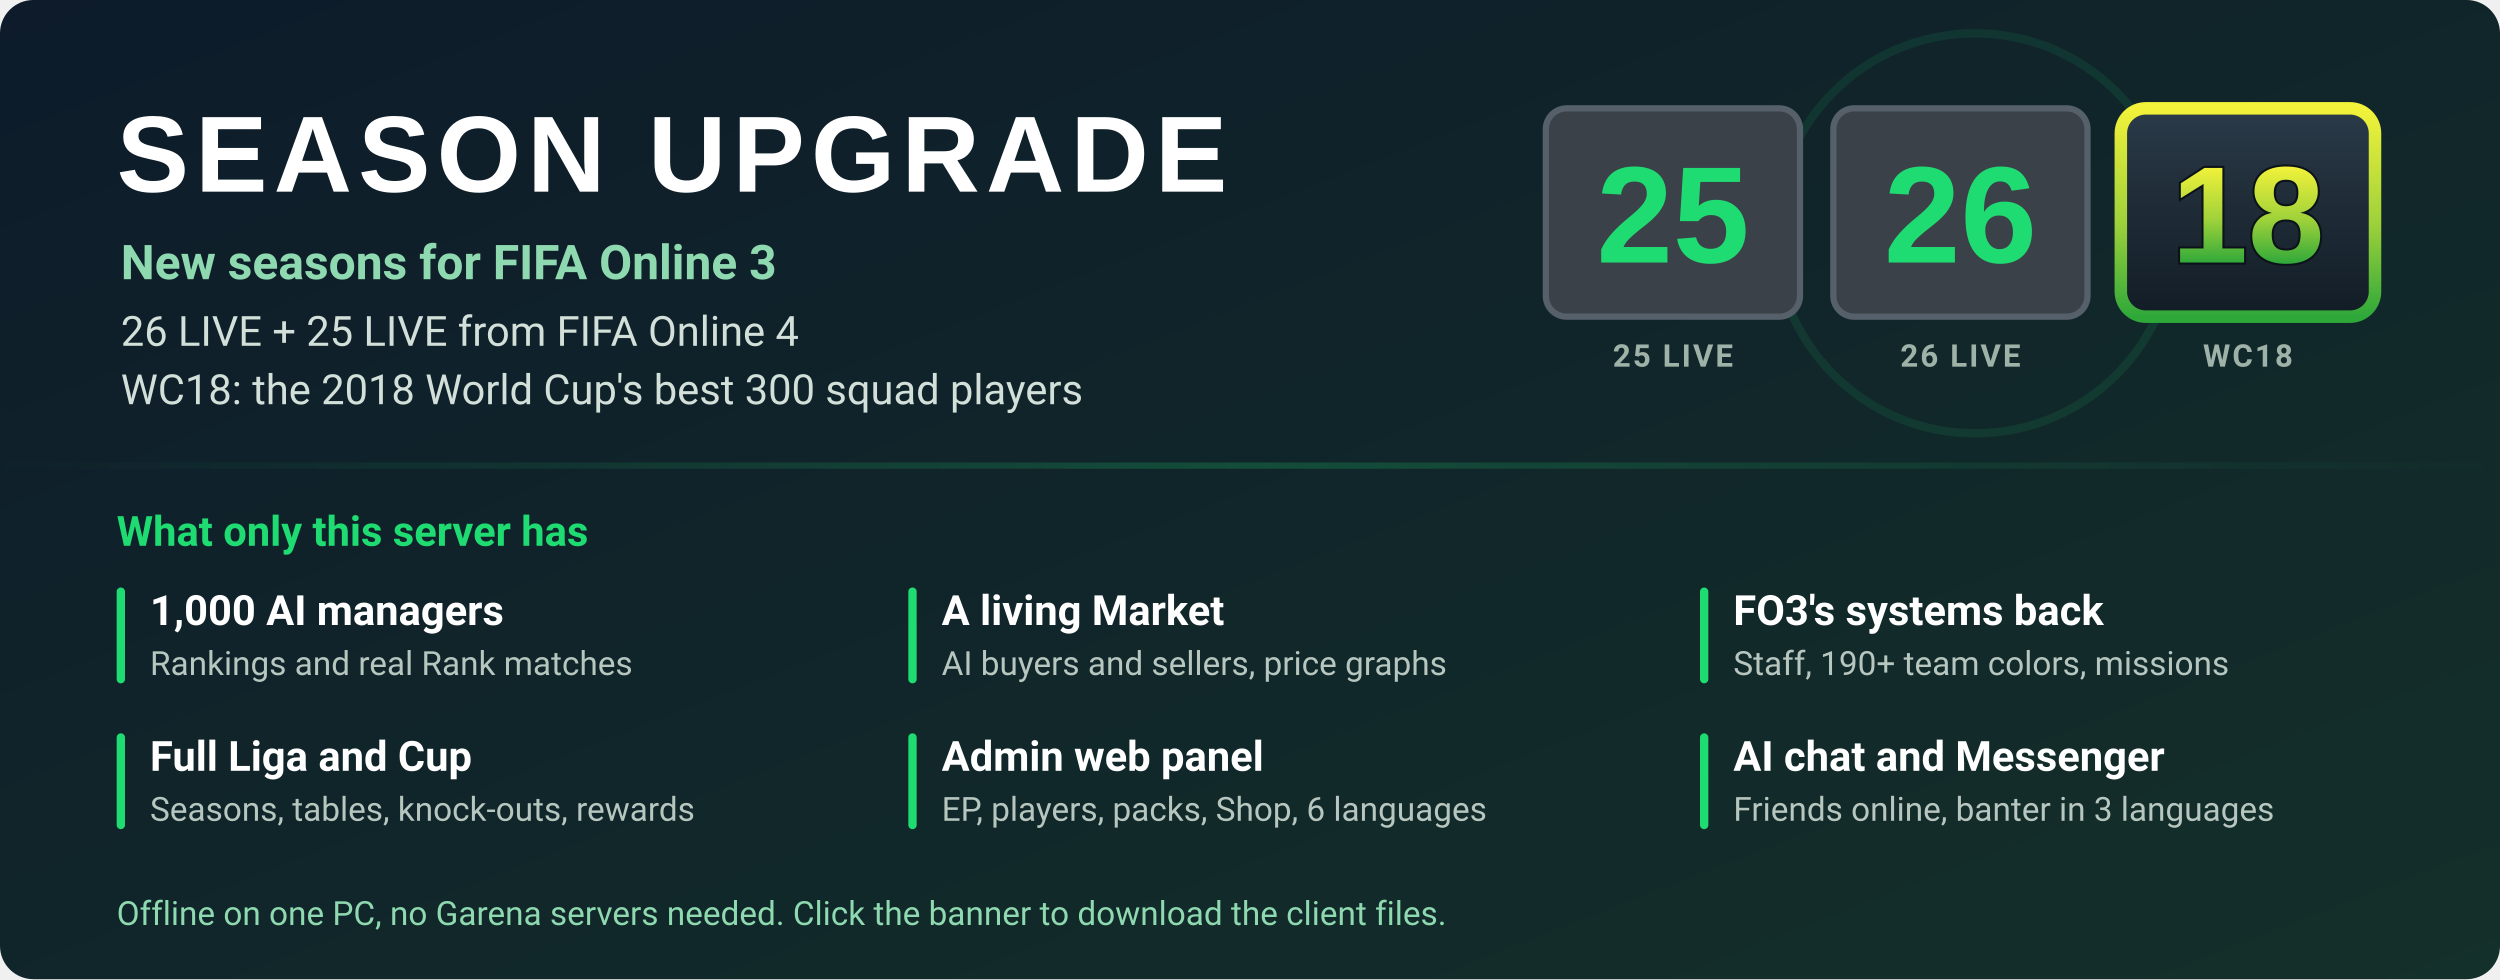
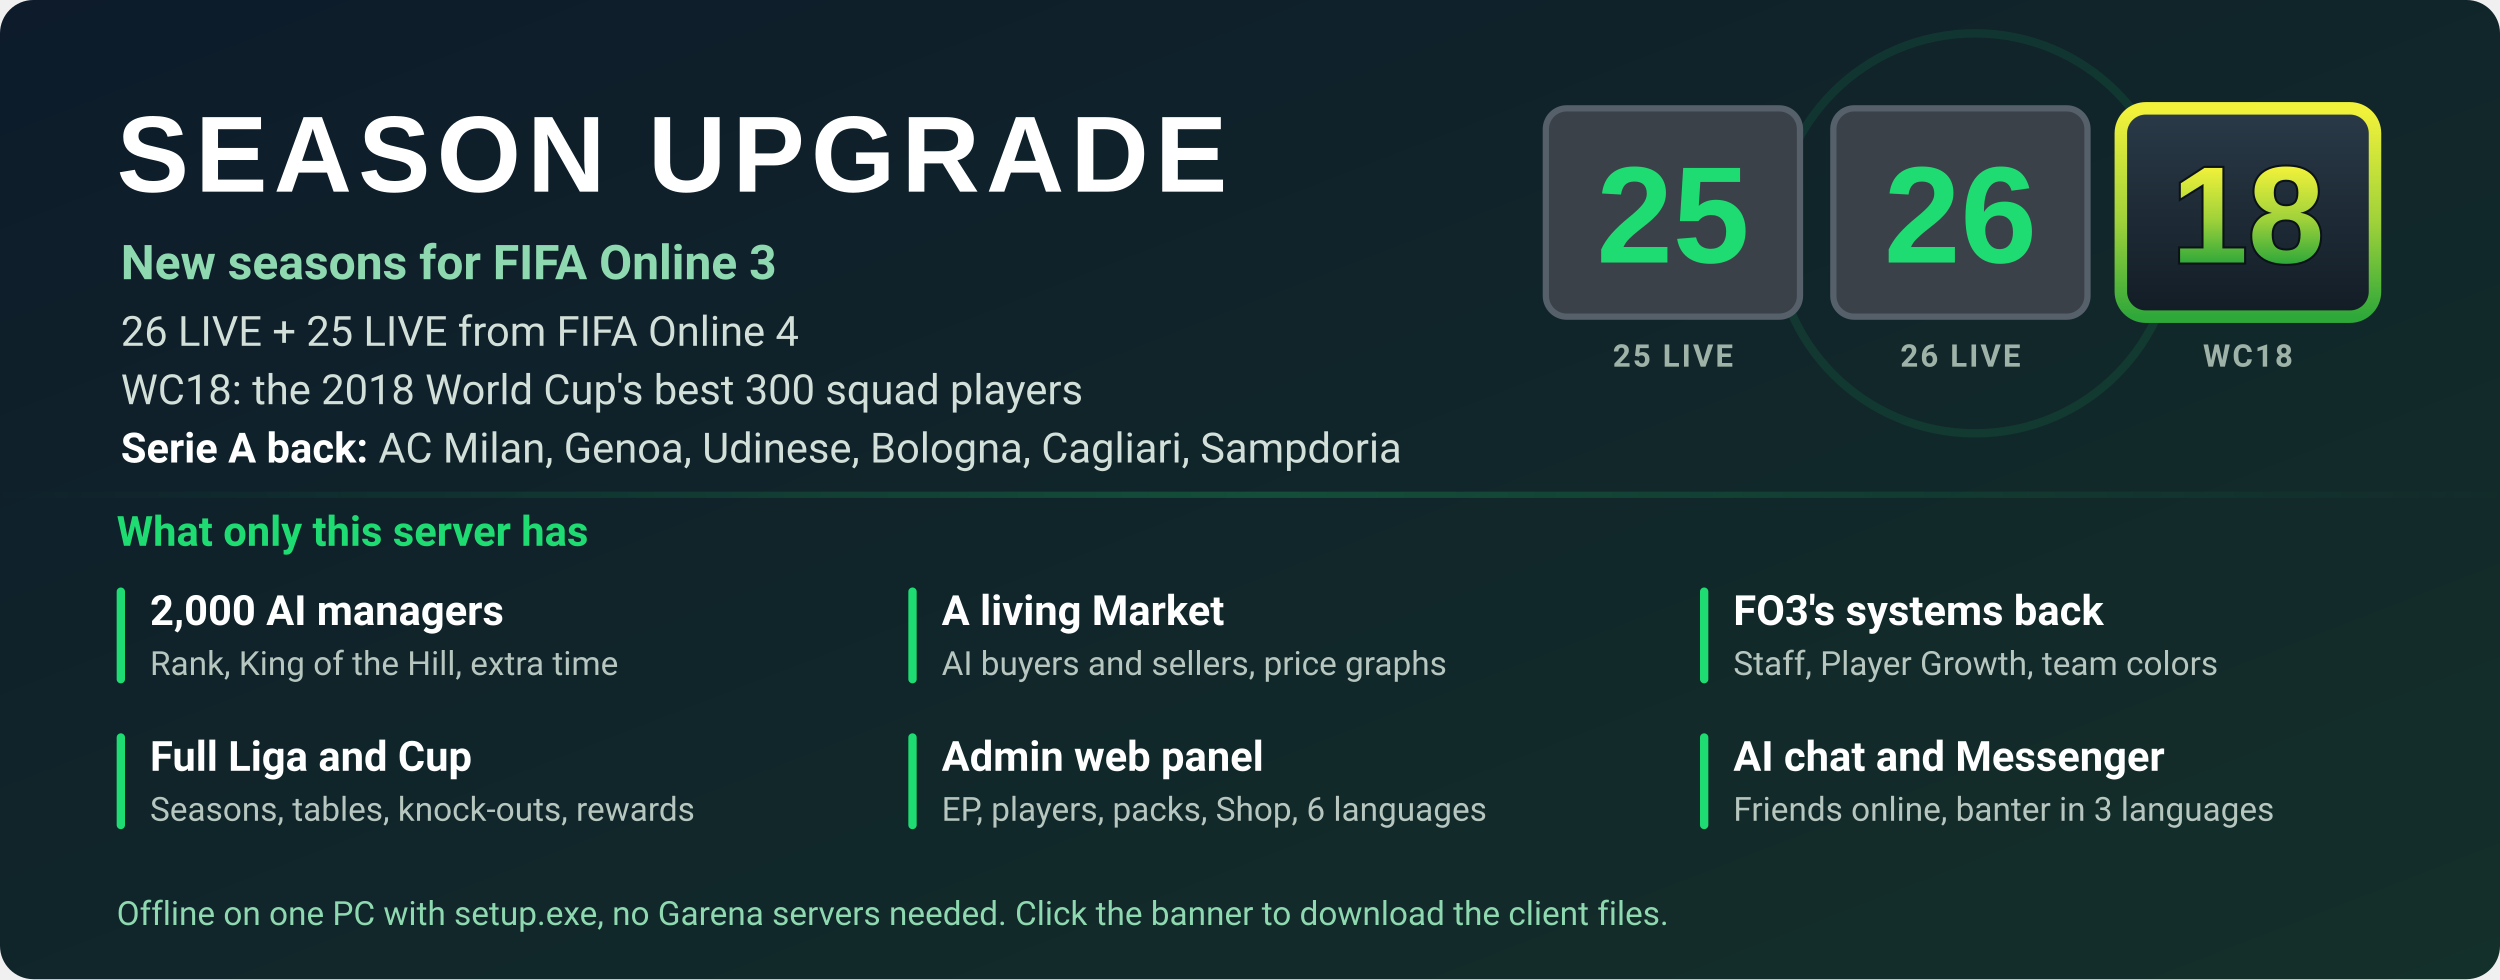
<svg xmlns="http://www.w3.org/2000/svg" width="1200" height="470" viewBox="0 0 1200 470" role="img" aria-labelledby="t d">
  <defs>
    <linearGradient id="bg" x1="0" y1="0" x2="1" y2="1">
      <stop offset="0" stop-color="#0d1b2a" />
      <stop offset="1" stop-color="#14302a" />
    </linearGradient>
    <linearGradient id="pitch" x1="0" y1="0" x2="1" y2="0">
      <stop offset="0" stop-color="#1fdc72" stop-opacity="0" />
      <stop offset="0.5" stop-color="#1fdc72" stop-opacity="0.22" />
      <stop offset="1" stop-color="#1fdc72" stop-opacity="0" />
    </linearGradient>
    <linearGradient id="wcInk" x1="0" y1="0" x2="0" y2="1">
      <stop offset="0" stop-color="#f2f23a" />
      <stop offset="0.55" stop-color="#9ed13a" />
      <stop offset="1" stop-color="#2fa83a" />
    </linearGradient>
    <linearGradient id="wcPlate" x1="0" y1="0" x2="0" y2="1">
      <stop offset="0" stop-color="#2a3a48" />
      <stop offset="1" stop-color="#121c25" />
    </linearGradient>
  </defs>
  <rect width="1200" height="470" rx="16" fill="url(#bg)" />
  <circle cx="948" cy="112" r="96" fill="none" stroke="#1fdc72" stroke-opacity="0.10" stroke-width="4" />
-   <rect x="0" y="222" width="1200" height="3" fill="url(#pitch)" />
+   <rect x="0" y="236" width="1200" height="3" fill="url(#pitch)" />
  <text x="56" y="92" font-family="Arial Black, Arial, Helvetica, sans-serif" font-size="52" font-weight="900" letter-spacing="3" fill="#ffffff">SEASON UPGRADE</text>
  <text x="58" y="134" font-family="Segoe UI, Roboto, Helvetica Neue, Arial, sans-serif" font-size="23" font-weight="700" fill="#8fd9b0">New seasons for FIFA Online 3</text>
  <text x="58" y="166" font-family="Segoe UI, Roboto, Helvetica Neue, Arial, sans-serif" font-size="20" fill="#d3e0d9">26 LIVE + 25 LIVE from FIFA Online 4</text>
  <text x="58" y="194" font-family="Segoe UI, Roboto, Helvetica Neue, Arial, sans-serif" font-size="20" fill="#d3e0d9">WC18: the 2018 World Cup's best 300 squad players</text>
+   <text x="58" y="222" font-family="Segoe UI, Roboto, Helvetica Neue, Arial, sans-serif" font-size="20" fill="#d3e0d9">
+     <tspan font-weight="700" fill="#ffffff">Serie A back:</tspan> AC Milan, Genoa, Udinese, Bologna, Cagliari, Sampdoria</text>
  <g font-family="Arial Black, Arial, Helvetica, sans-serif" font-weight="900" font-size="66" text-anchor="middle">
    <rect x="742" y="52" width="122" height="100" rx="10" fill="#3b4148" stroke="#56606a" stroke-width="3" />
    <text x="803" y="126" fill="#1fdc72">25</text>
    <rect x="880" y="52" width="122" height="100" rx="10" fill="#3b4148" stroke="#56606a" stroke-width="3" />
    <text x="941" y="126" fill="#1fdc72">26</text>
    <rect x="1018" y="52" width="122" height="100" rx="12" fill="url(#wcPlate)" stroke="url(#wcInk)" stroke-width="6" />
    <text x="1079" y="126" fill="url(#wcInk)" stroke="#0b1218" stroke-width="2" paint-order="stroke">18</text>
  </g>
  <g font-family="Segoe UI, Roboto, Helvetica Neue, Arial, sans-serif" font-size="15" font-weight="700" fill="#9fb2a8" text-anchor="middle" letter-spacing="1">
    <text x="803" y="176">25 LIVE</text>
    <text x="941" y="176">26 LIVE</text>
    <text x="1079" y="176">WC18</text>
  </g>
  <text x="56" y="262" font-family="Segoe UI, Roboto, Helvetica Neue, Arial, sans-serif" font-size="20" font-weight="700" fill="#1fdc72">What only this server has</text>
  <g font-family="Segoe UI, Roboto, Helvetica Neue, Arial, sans-serif">
    <g fill="#1fdc72">
      <rect x="56" y="282" width="4" height="46" rx="2" />
      <rect x="436" y="282" width="4" height="46" rx="2" />
      <rect x="816" y="282" width="4" height="46" rx="2" />
      <rect x="56" y="352" width="4" height="46" rx="2" />
      <rect x="436" y="352" width="4" height="46" rx="2" />
      <rect x="816" y="352" width="4" height="46" rx="2" />
    </g>
    <g font-size="20" font-weight="700" fill="#ffffff">
-       <text x="72" y="300">1,000 AI managers</text>
+       <text x="72" y="300">2,000 AI managers</text>
      <text x="452" y="300">A living Market</text>
      <text x="832" y="300">FO3's systems back</text>
      <text x="72" y="370">Full Liga and Cup</text>
      <text x="452" y="370">Admin web panel</text>
      <text x="832" y="370">AI chat and Messenger</text>
    </g>
    <g font-size="16" fill="#b7c7bf">
-       <text x="72" y="324">Rankings and real Rank matches</text>
+       <text x="72" y="324">Rank, King of the Hill, extra time</text>
      <text x="452" y="324">AI buyers and sellers, price graphs</text>
-       <text x="832" y="324">Staff, 190+ team colors, missions</text>
+       <text x="832" y="324">Staff, Player Growth, team colors</text>
      <text x="72" y="394">Seasons, tables, knock-outs, rewards</text>
      <text x="452" y="394">EP, players, packs, Shop, 6 languages</text>
      <text x="832" y="394">Friends online, banter in 3 languages</text>
    </g>
  </g>
-   <text x="56" y="444" font-family="Segoe UI, Roboto, Helvetica Neue, Arial, sans-serif" font-size="16" fill="#8fd9b0">Offline on one PC, no Garena servers needed. Click the banner to download the client files.</text>
+   <text x="56" y="444" font-family="Segoe UI, Roboto, Helvetica Neue, Arial, sans-serif" font-size="16" fill="#8fd9b0">Offline on one PC with setup.exe, no Garena servers needed. Click the banner to download the client files.</text>
</svg>
